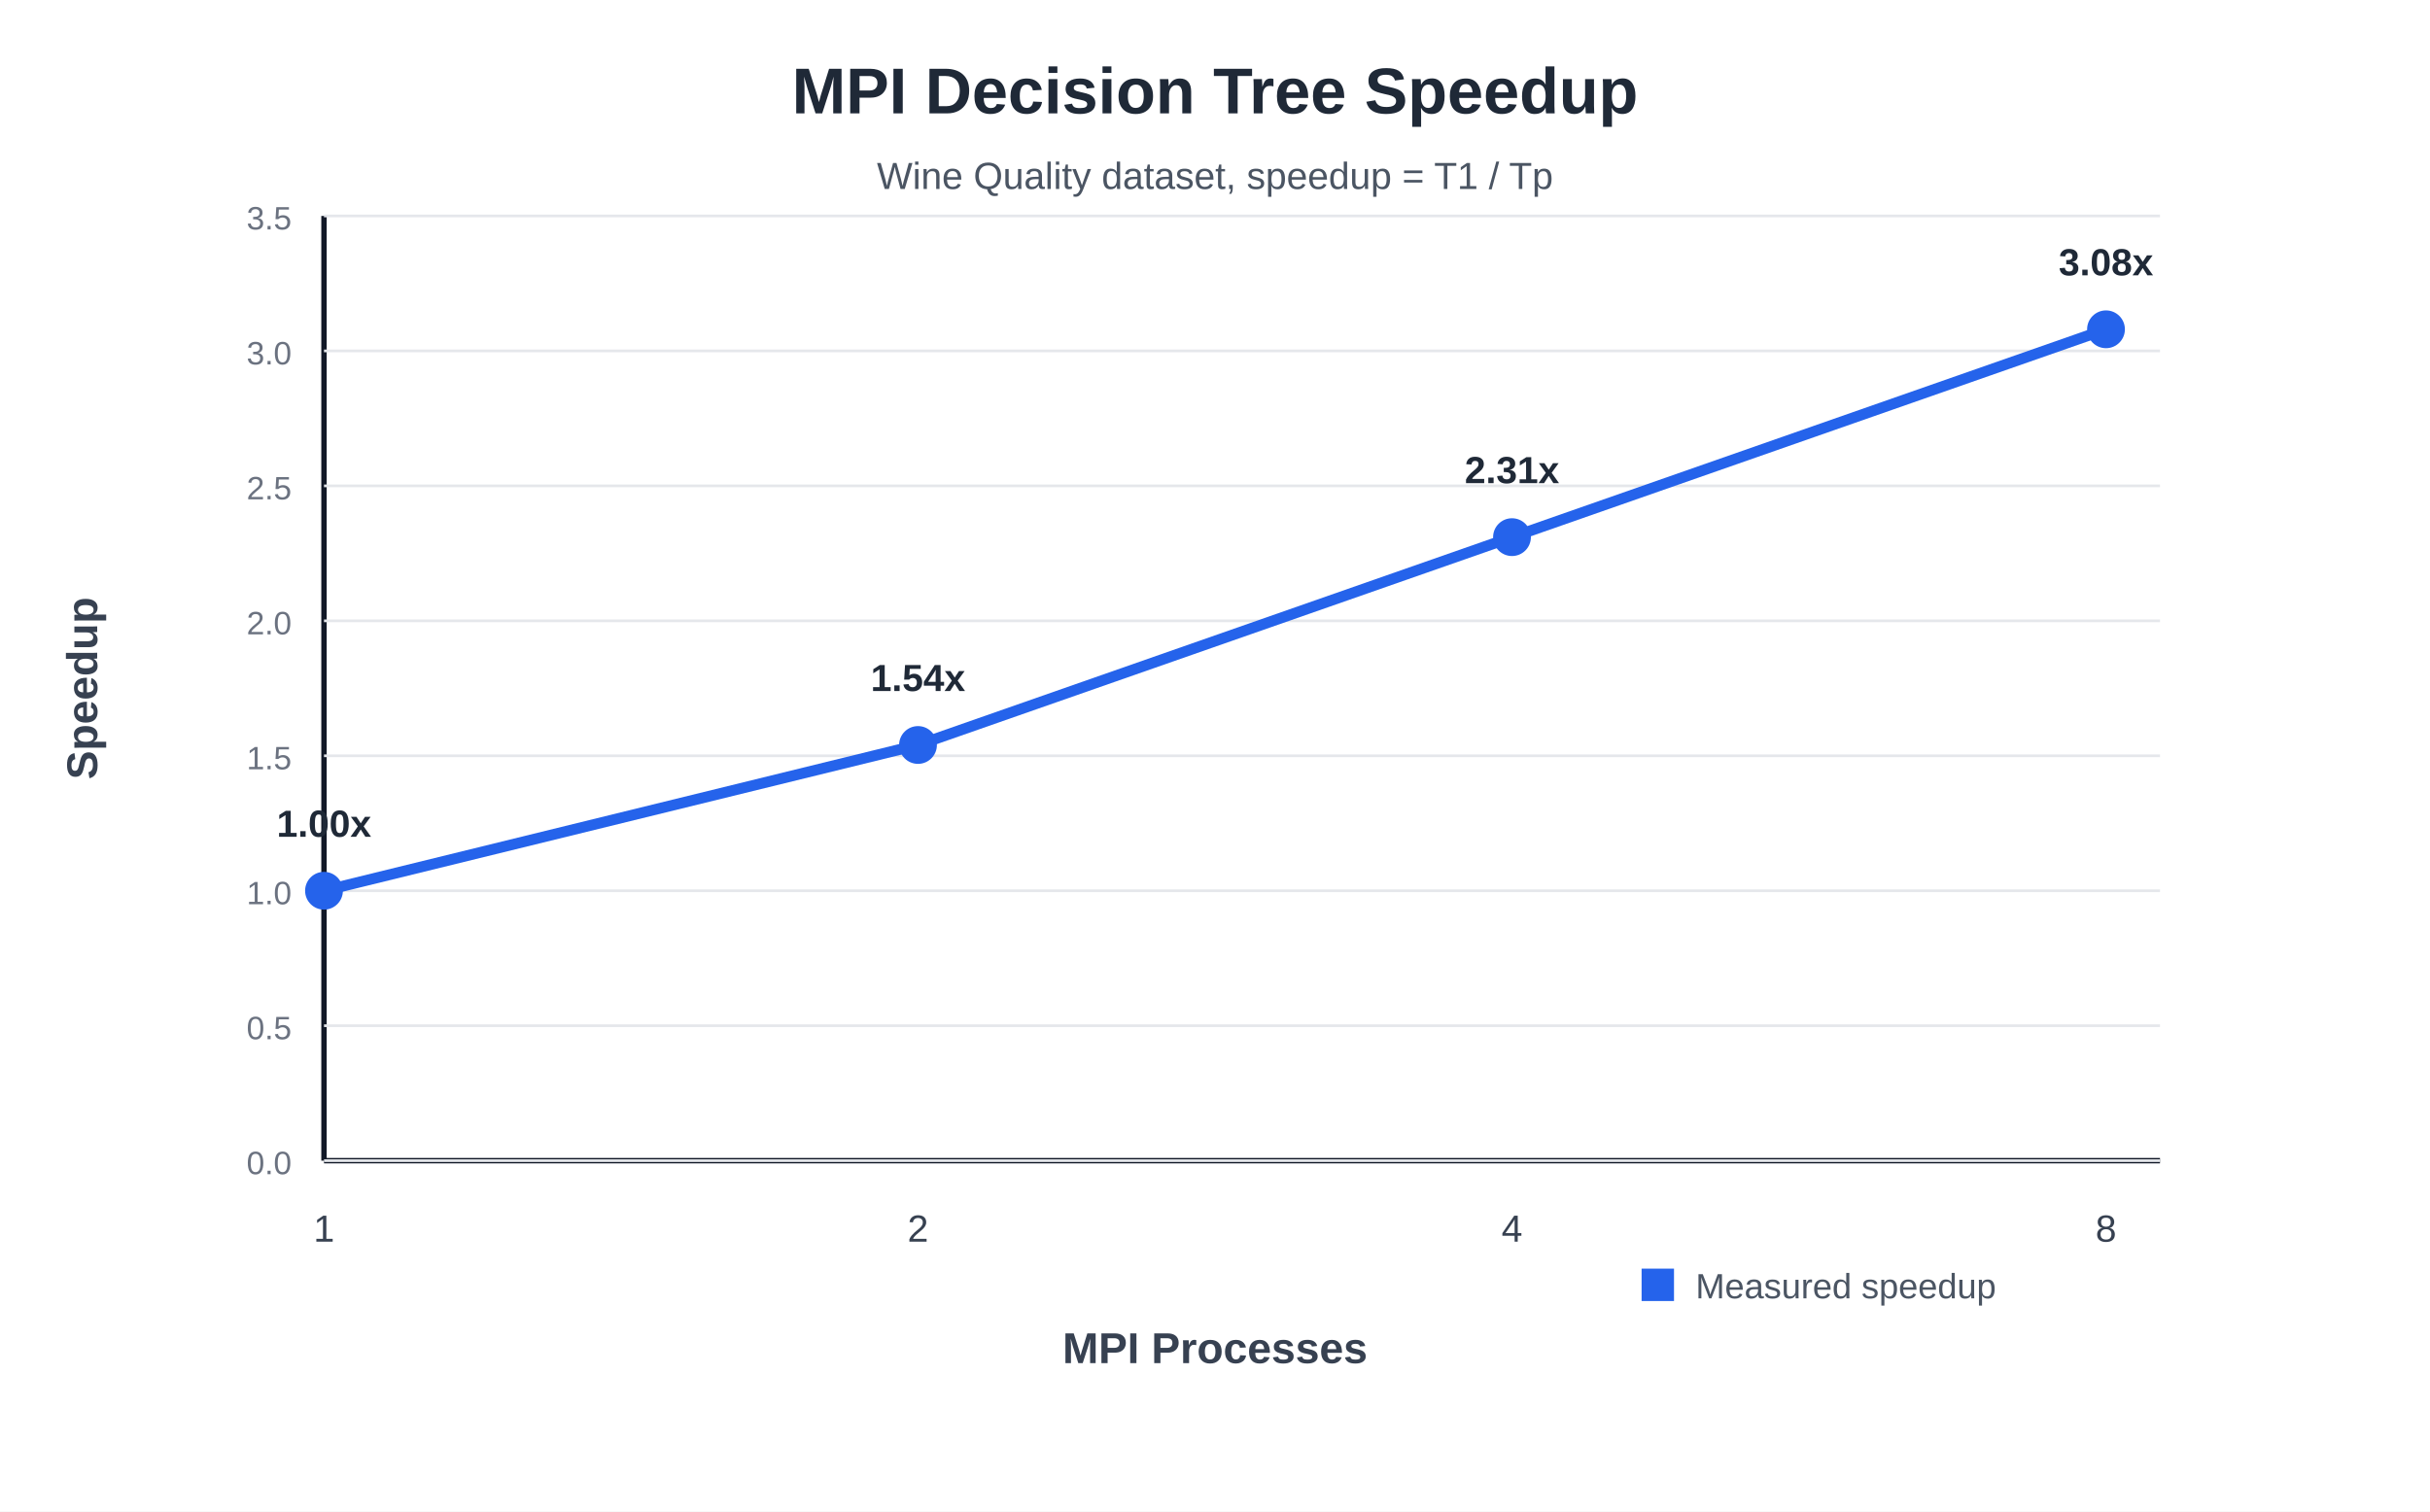
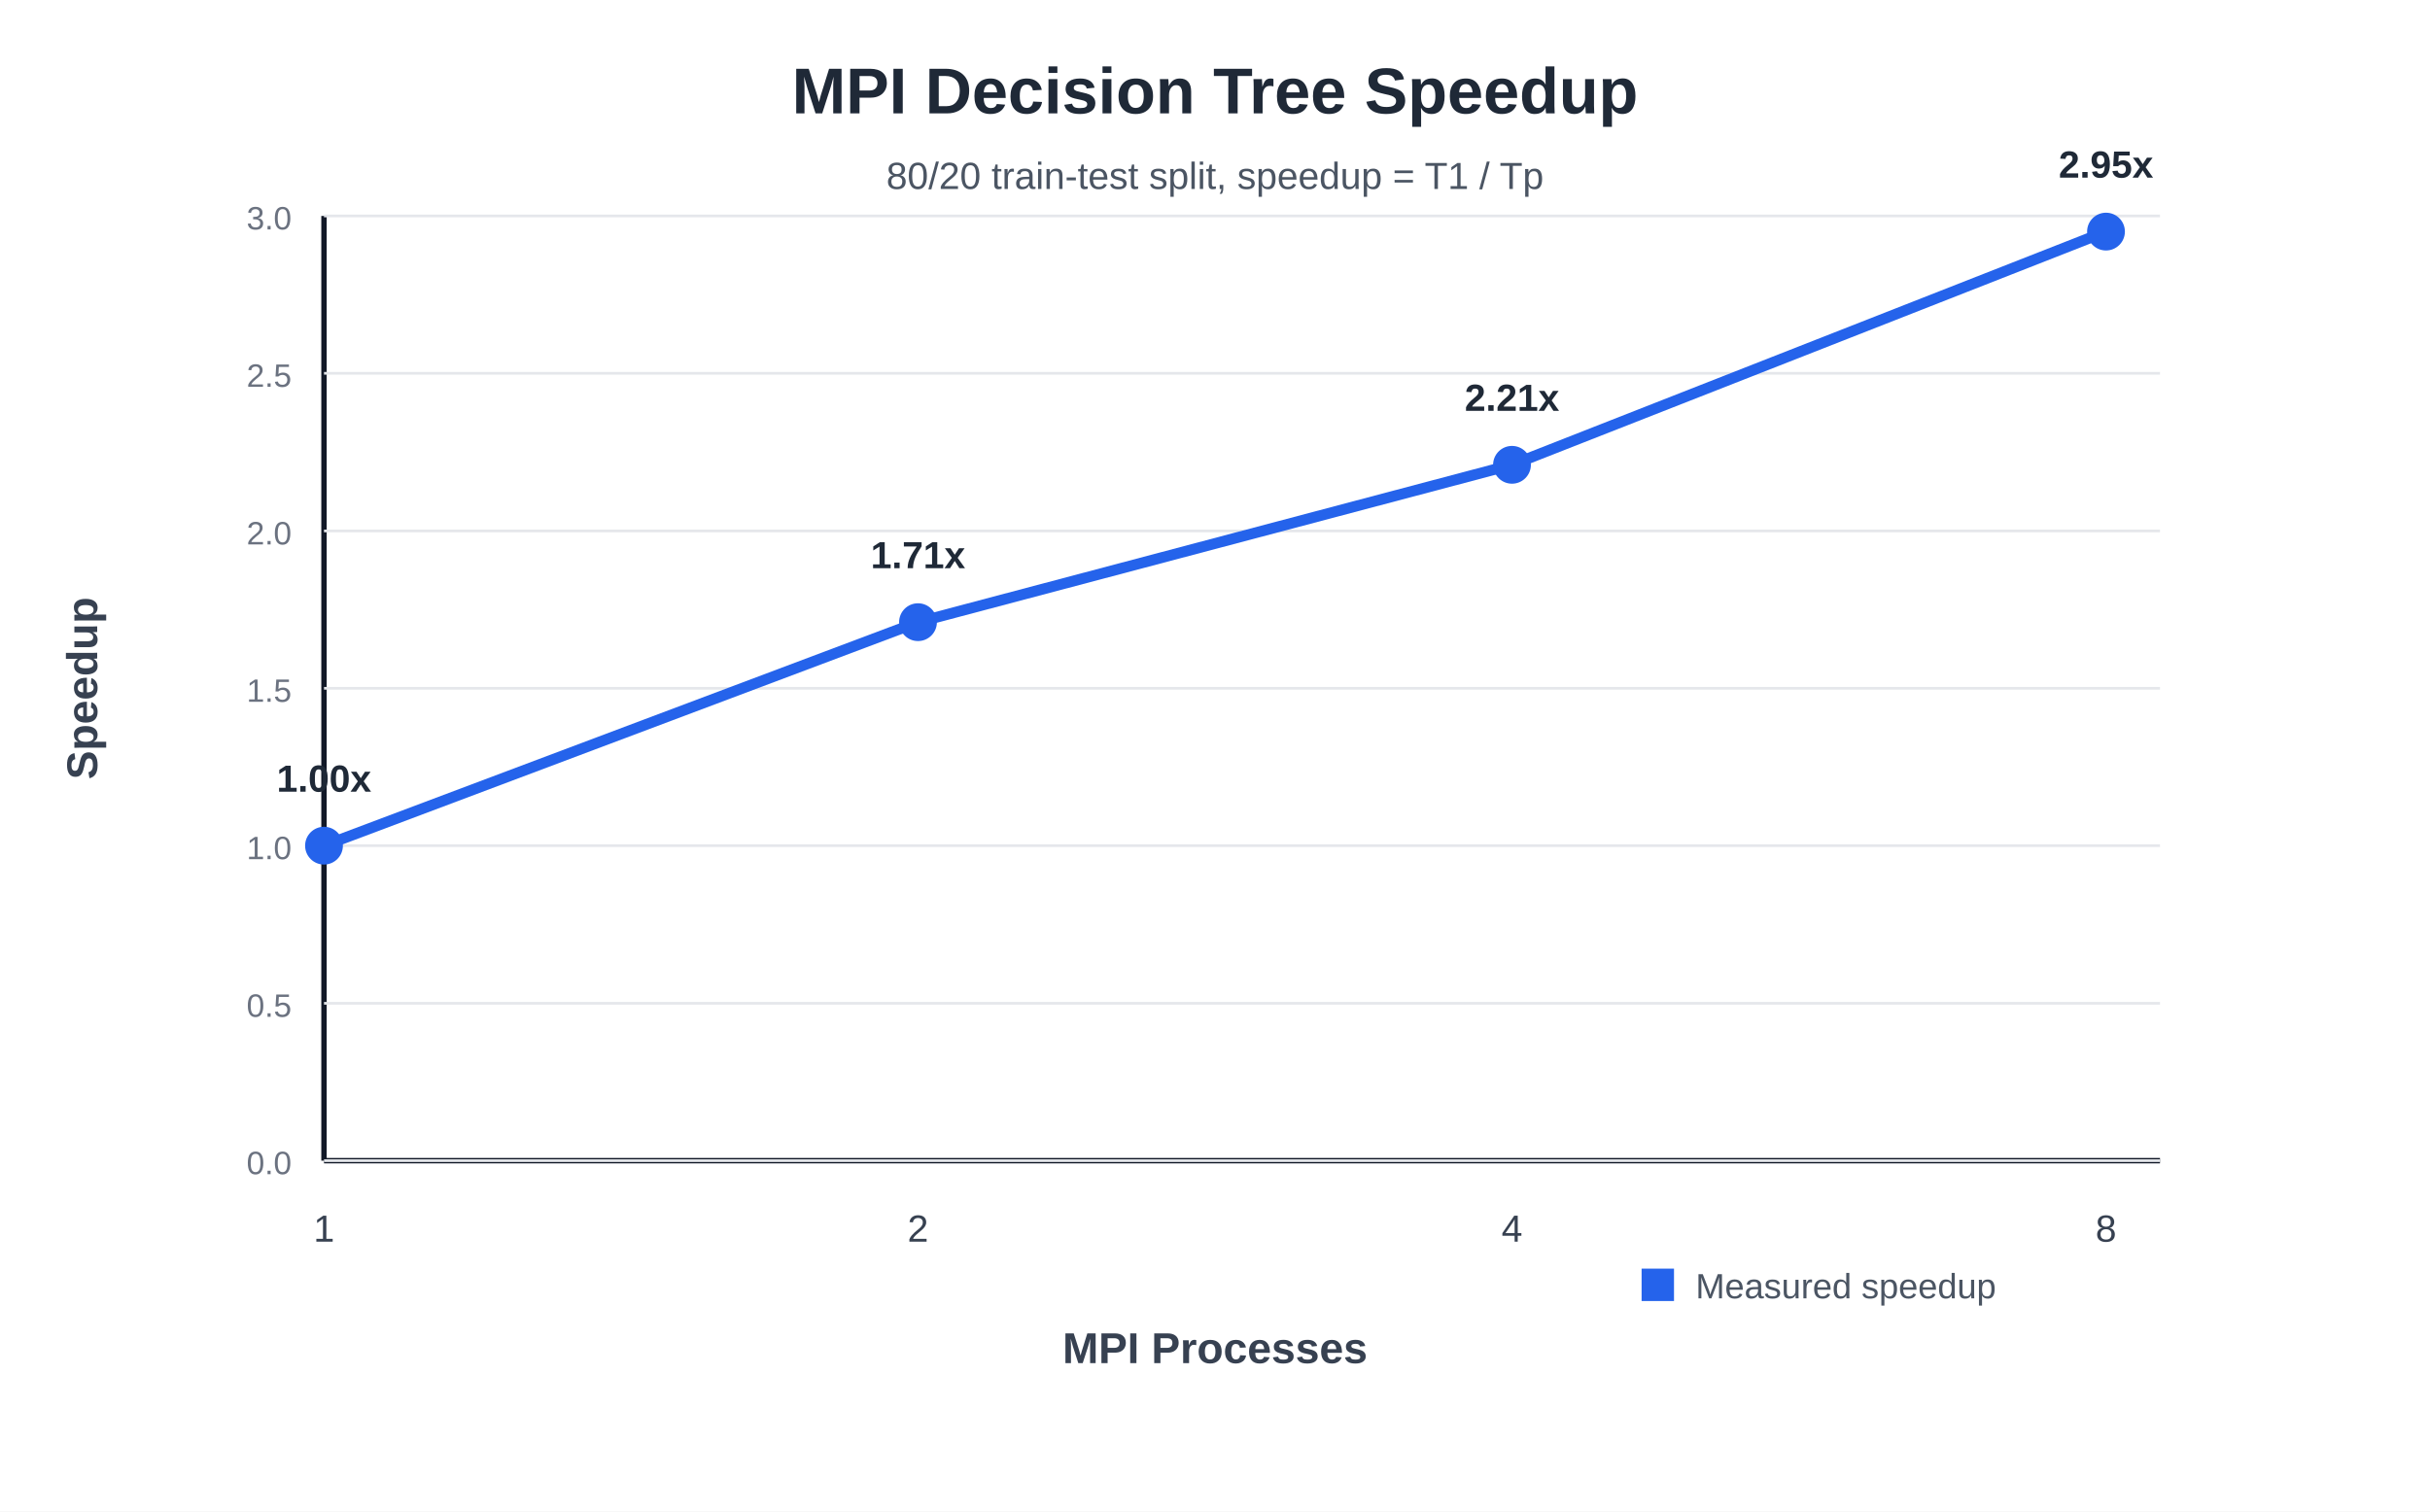
<svg xmlns="http://www.w3.org/2000/svg" width="900" height="560" viewBox="0 0 900 560" role="img" aria-labelledby="title desc">
  <rect width="900" height="560" fill="#ffffff" />
  <text x="450" y="42" text-anchor="middle" font-family="Segoe UI, Arial, sans-serif" font-size="24" font-weight="700" fill="#1f2937">MPI Decision Tree Speedup</text>
-   <text x="450" y="70" text-anchor="middle" font-family="Segoe UI, Arial, sans-serif" font-size="14" fill="#4b5563">Wine Quality dataset, speedup = T1 / Tp</text>
+   <text x="450" y="70" text-anchor="middle" font-family="Segoe UI, Arial, sans-serif" font-size="14" fill="#4b5563">80/20 train-test split, speedup = T1 / Tp</text>
  <line x1="120" y1="430" x2="800" y2="430" stroke="#111827" stroke-width="2" />
  <line x1="120" y1="80" x2="120" y2="430" stroke="#111827" stroke-width="2" />
  <g font-family="Segoe UI, Arial, sans-serif" font-size="12" fill="#6b7280">
    <line x1="120" y1="430" x2="800" y2="430" stroke="#e5e7eb" />
    <text x="108" y="435" text-anchor="end">0.0</text>
-     <line x1="120" y1="380" x2="800" y2="380" stroke="#e5e7eb" />
-     <text x="108" y="385" text-anchor="end">0.5</text>
-     <line x1="120" y1="330" x2="800" y2="330" stroke="#e5e7eb" />
-     <text x="108" y="335" text-anchor="end">1.0</text>
-     <line x1="120" y1="280" x2="800" y2="280" stroke="#e5e7eb" />
-     <text x="108" y="285" text-anchor="end">1.5</text>
-     <line x1="120" y1="230" x2="800" y2="230" stroke="#e5e7eb" />
-     <text x="108" y="235" text-anchor="end">2.0</text>
-     <line x1="120" y1="180" x2="800" y2="180" stroke="#e5e7eb" />
-     <text x="108" y="185" text-anchor="end">2.5</text>
-     <line x1="120" y1="130" x2="800" y2="130" stroke="#e5e7eb" />
-     <text x="108" y="135" text-anchor="end">3.0</text>
+     <line x1="120" y1="371.7" x2="800" y2="371.7" stroke="#e5e7eb" />
+     <text x="108" y="376.7" text-anchor="end">0.5</text>
+     <line x1="120" y1="313.3" x2="800" y2="313.3" stroke="#e5e7eb" />
+     <text x="108" y="318.3" text-anchor="end">1.0</text>
+     <line x1="120" y1="255" x2="800" y2="255" stroke="#e5e7eb" />
+     <text x="108" y="260" text-anchor="end">1.5</text>
+     <line x1="120" y1="196.7" x2="800" y2="196.7" stroke="#e5e7eb" />
+     <text x="108" y="201.7" text-anchor="end">2.0</text>
+     <line x1="120" y1="138.3" x2="800" y2="138.3" stroke="#e5e7eb" />
+     <text x="108" y="143.3" text-anchor="end">2.5</text>
    <line x1="120" y1="80" x2="800" y2="80" stroke="#e5e7eb" />
-     <text x="108" y="85" text-anchor="end">3.5</text>
+     <text x="108" y="85" text-anchor="end">3.0</text>
  </g>
-   <polyline points="120,330 340,276 560,199 780,122" fill="none" stroke="#2563eb" stroke-width="4" stroke-linejoin="round" stroke-linecap="round" />
+   <polyline points="120,313.3 340,230.5 560,172.2 780,85.8" fill="none" stroke="#2563eb" stroke-width="4" stroke-linejoin="round" stroke-linecap="round" />
  <g font-family="Segoe UI, Arial, sans-serif">
-     <circle cx="120" cy="330" r="7" fill="#2563eb" />
-     <text x="120" y="310" text-anchor="middle" font-size="14" font-weight="700" fill="#1f2937">1.00x</text>
-     <circle cx="340" cy="276" r="7" fill="#2563eb" />
-     <text x="340" y="256" text-anchor="middle" font-size="14" font-weight="700" fill="#1f2937">1.54x</text>
-     <circle cx="560" cy="199" r="7" fill="#2563eb" />
-     <text x="560" y="179" text-anchor="middle" font-size="14" font-weight="700" fill="#1f2937">2.31x</text>
-     <circle cx="780" cy="122" r="7" fill="#2563eb" />
-     <text x="780" y="102" text-anchor="middle" font-size="14" font-weight="700" fill="#1f2937">3.08x</text>
+     <circle cx="120" cy="313.3" r="7" fill="#2563eb" />
+     <text x="120" y="293.3" text-anchor="middle" font-size="14" font-weight="700" fill="#1f2937">1.00x</text>
+     <circle cx="340" cy="230.5" r="7" fill="#2563eb" />
+     <text x="340" y="210.5" text-anchor="middle" font-size="14" font-weight="700" fill="#1f2937">1.71x</text>
+     <circle cx="560" cy="172.2" r="7" fill="#2563eb" />
+     <text x="560" y="152.2" text-anchor="middle" font-size="14" font-weight="700" fill="#1f2937">2.21x</text>
+     <circle cx="780" cy="85.8" r="7" fill="#2563eb" />
+     <text x="780" y="65.8" text-anchor="middle" font-size="14" font-weight="700" fill="#1f2937">2.95x</text>
  </g>
  <g font-family="Segoe UI, Arial, sans-serif" font-size="14" fill="#374151">
    <text x="120" y="460" text-anchor="middle">1</text>
    <text x="340" y="460" text-anchor="middle">2</text>
    <text x="560" y="460" text-anchor="middle">4</text>
    <text x="780" y="460" text-anchor="middle">8</text>
    <text x="450" y="505" text-anchor="middle" font-size="16" font-weight="700">MPI Processes</text>
    <text x="36" y="255" transform="rotate(-90 36 255)" text-anchor="middle" font-size="16" font-weight="700">Speedup</text>
  </g>
  <g font-family="Segoe UI, Arial, sans-serif" font-size="13" fill="#4b5563">
    <rect x="608" y="470" width="12" height="12" fill="#2563eb" />
    <text x="628" y="481">Measured speedup</text>
  </g>
</svg>
